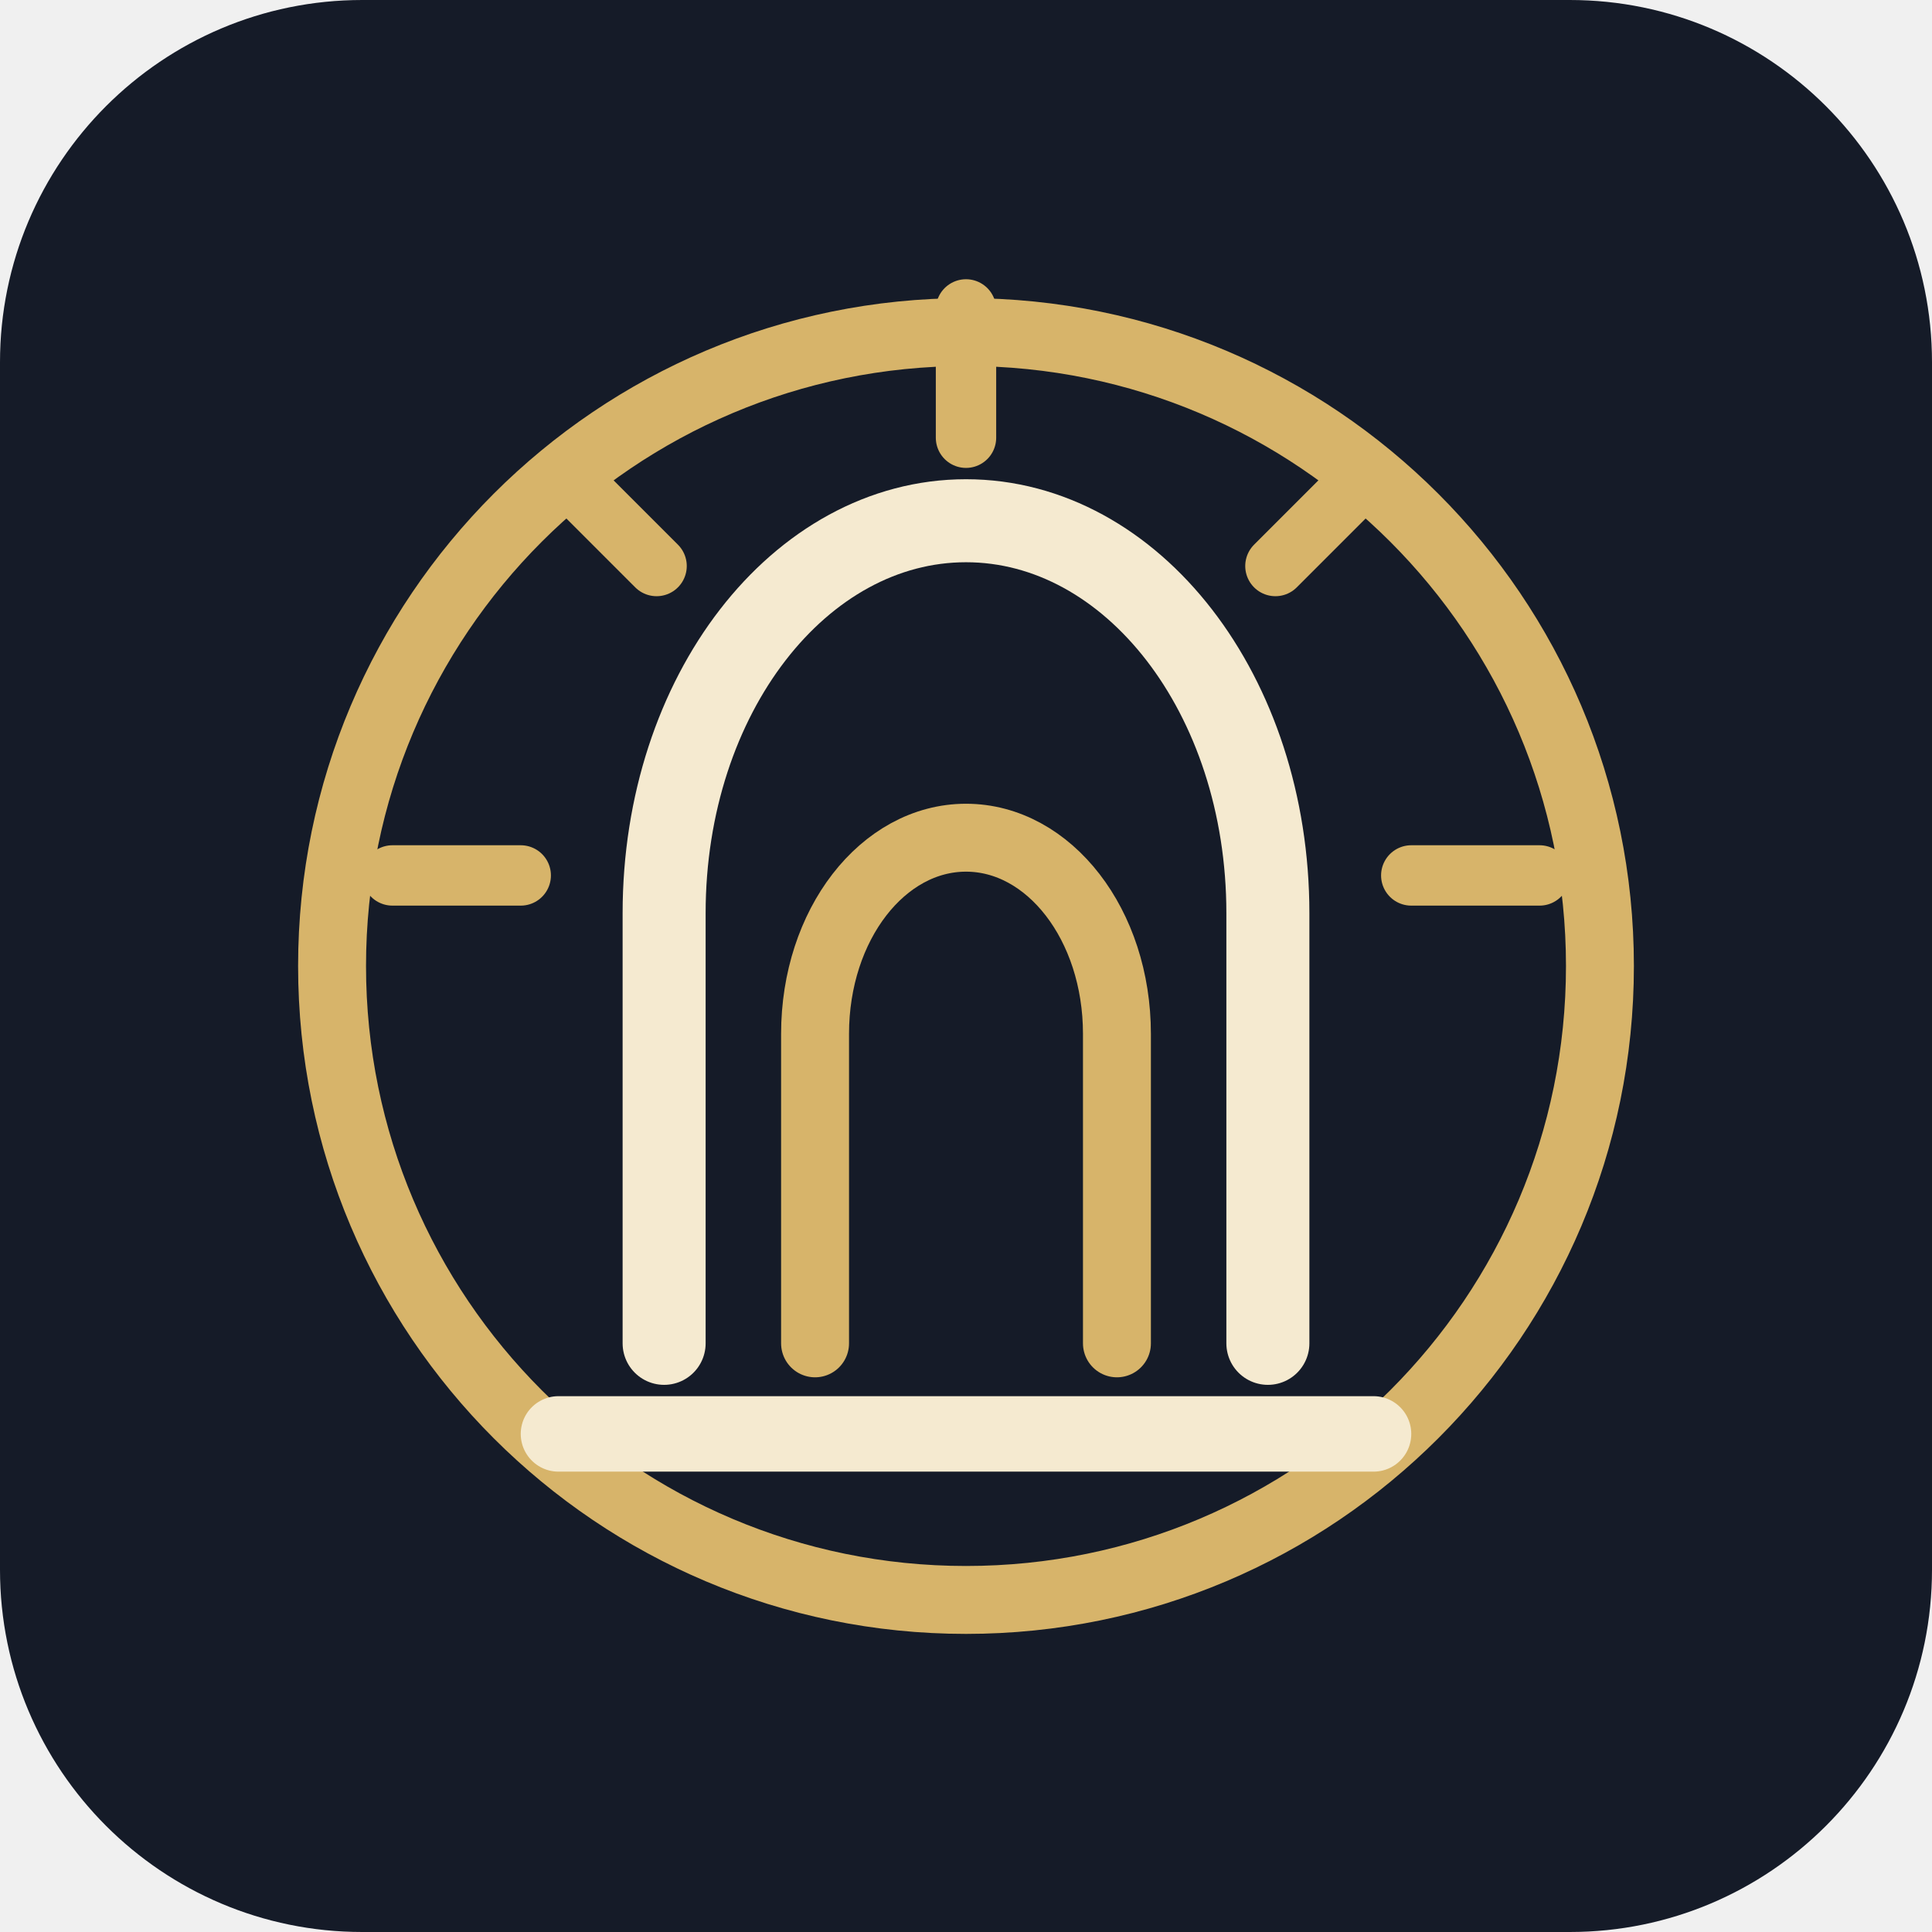
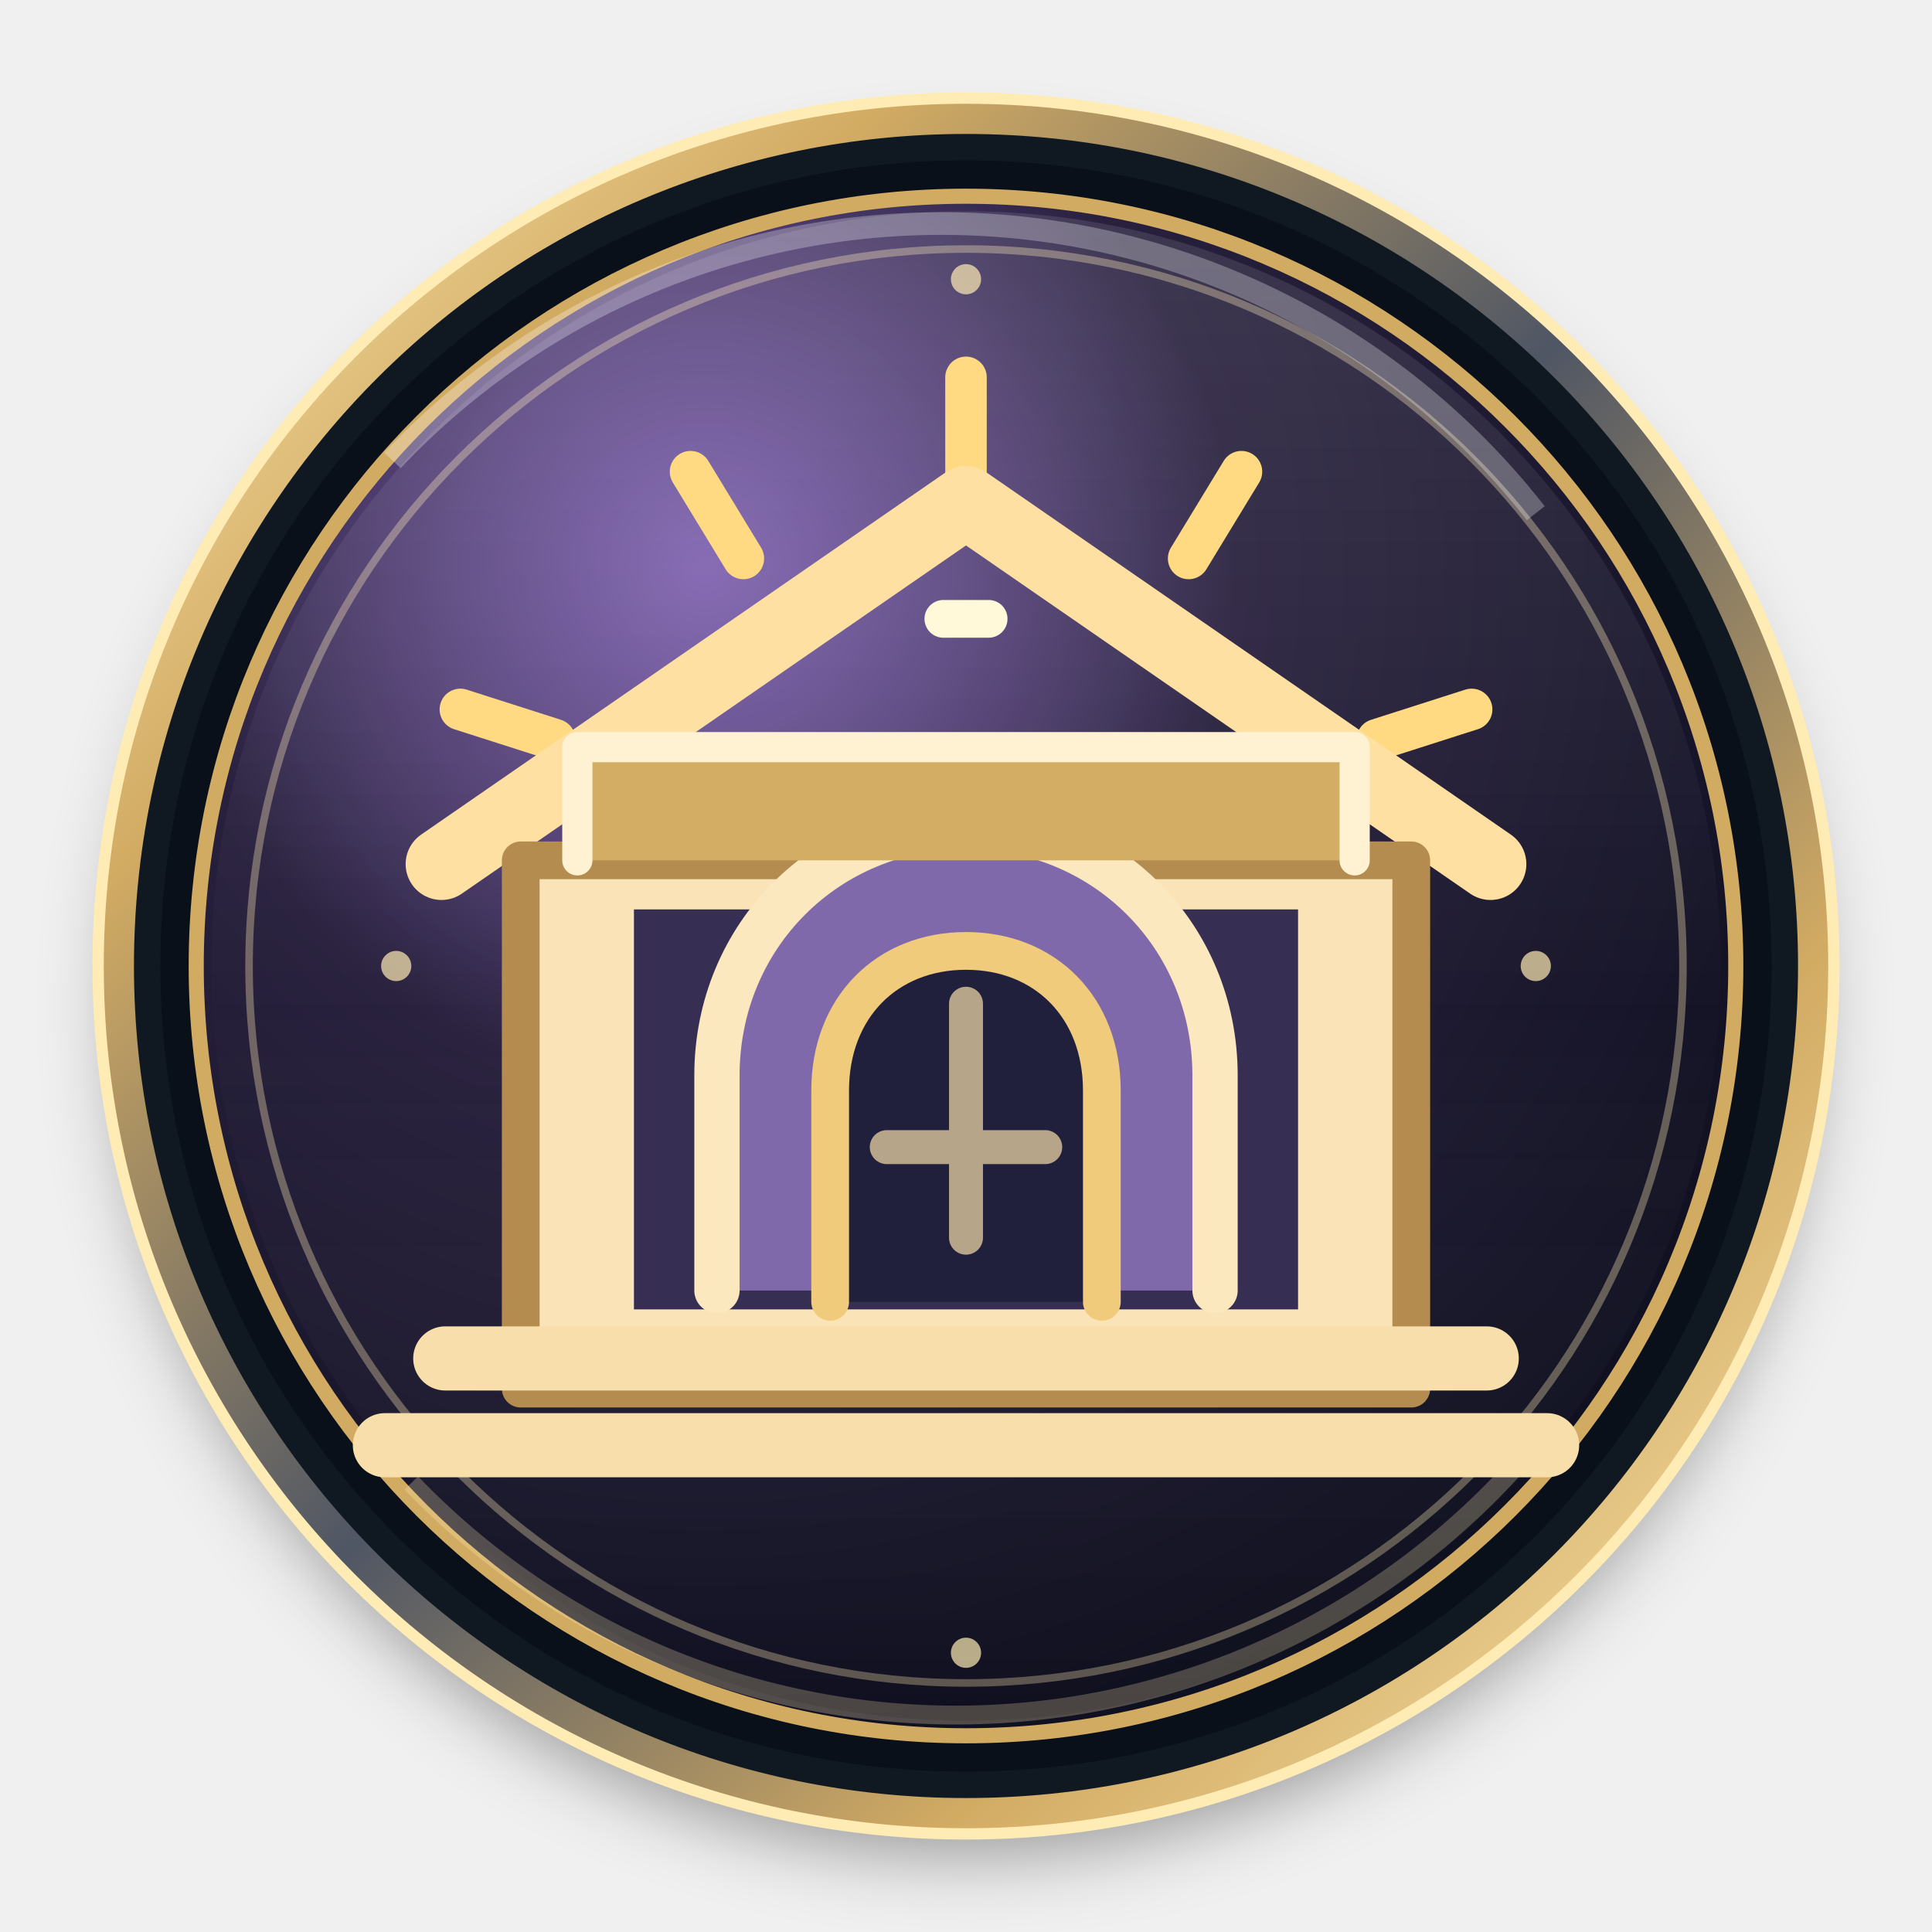
<svg xmlns="http://www.w3.org/2000/svg" viewBox="0 0 512 512" role="img" aria-labelledby="title desc">
-   <rect width="512" height="512" rx="96" fill="#151b28" />
-   <circle cx="256" cy="256" r="168" fill="none" stroke="#d7b46a" stroke-width="18" />
-   <path d="M176 356V242c0-58 36-104 80-104s80 46 80 104v114" fill="none" stroke="#f5ead0" stroke-width="22" stroke-linecap="round" />
-   <path d="M216 356v-82c0-29 18-52 40-52s40 23 40 52v82" fill="none" stroke="#d7b46a" stroke-width="18" stroke-linecap="round" />
-   <path d="M256 82v34M150 126l24 24M362 126l-24 24M104 232h34M408 232h-34" fill="none" stroke="#d7b46a" stroke-width="16" stroke-linecap="round" />
-   <path d="M148 380h216" fill="none" stroke="#f5ead0" stroke-width="20" stroke-linecap="round" />
+   <defs>
+     <linearGradient id="rim" x1="0" x2="1" y1="0" y2="1">
+       <stop stop-color="#FFECB4" />
+       <stop offset=".23" stop-color="#D2AB63" />
+       <stop offset=".49" stop-color="#4F5664" />
+       <stop offset=".74" stop-color="#D2AB63" />
+       <stop offset="1" stop-color="#FFECB4" />
+     </linearGradient>
+     <radialGradient id="field" cx=".33" cy=".24" r=".91">
+       <stop stop-color="#9B76D3" stop-opacity=".81" />
+       <stop offset=".38" stop-color="#28203D" />
+       <stop offset="1" stop-color="#090C19" />
+     </radialGradient>
+     <linearGradient id="shine" x1="0" x2="0" y1="0" y2="1">
+       <stop stop-color="#FFFFFF" stop-opacity=".31" />
+       <stop offset=".53" stop-color="#FFFFFF" stop-opacity=".015" />
+       <stop offset="1" stop-color="#000000" stop-opacity=".26" />
+     </linearGradient>
+     <filter id="medal-shadow" x="-20%" y="-20%" width="140%" height="150%">
+       <feGaussianBlur stdDeviation="10" />
+     </filter>
+   </defs>
+   <ellipse cx="256" cy="267" rx="224" ry="224" fill="#000000" opacity=".38" filter="url(#medal-shadow)" />
+   <circle cx="256" cy="256" r="230" fill="url(#rim)" stroke="#FFECB4" stroke-width="3" />
+   <circle cx="256" cy="256" r="217" fill="#091019" stroke="#101821" stroke-width="7" />
+   <circle cx="256" cy="256" r="204" fill="url(#field)" stroke="#D2AB63" stroke-width="4" />
+   <circle cx="256" cy="256" r="190" fill="none" stroke="#FFECB4" stroke-width="2" opacity=".35" />
+   <path d="M104 122A200 200 0 0 1 407 136" fill="none" stroke="#FFFFFF" stroke-width="6" opacity=".28" />
+   <path d="M109 393A200 200 0 0 0 404 386" fill="none" stroke="#FFECB4" stroke-width="5" opacity=".27" />
+   <circle cx="256" cy="256" r="200" fill="url(#shine)" opacity=".34" />
+   <g fill="#FFECB4" opacity=".7">
+     <circle cx="105" cy="256" r="4" />
+     <circle cx="407" cy="256" r="4" />
+     <circle cx="256" cy="74" r="4" />
+     <circle cx="256" cy="438" r="4" />
+   </g>
+   <g id="symbol-religion" stroke-linecap="round" stroke-linejoin="round">
+     <g fill="none" stroke="#FFDA83" stroke-width="11">
+       <path d="M256 100v26M183 125l14 23M329 125l-14 23M122 188l25 8M390 188l-25 8" />
+     </g>
+     <path d="M117 229l139-96 139 96" fill="none" stroke="#FFE0A3" stroke-width="19" />
+     <path d="M138 228h236v140H138Z" fill="#FAE4B7" stroke="#B48C50" stroke-width="10" />
+     <path d="M168 241h176v106H168Z" fill="#372F53" />
+     <path d="M190 342v-57c0-37 29-66 66-66s66 29 66 66v57" fill="#8069AA" stroke="#FBE8BE" stroke-width="12" />
+     <path d="M220 345v-56c0-22 15-37 36-37s36 15 36 37v56" fill="#201F3C" stroke="#EFCB7B" stroke-width="10" />
+     <path d="M256 266v62M235 304h42" stroke="#F5DEAA" stroke-width="9" opacity=".7" />
+     <path d="M118 360h276M102 383h308" fill="none" stroke="#F8DEAA" stroke-width="17" />
+     <path d="M153 228V198h206v30" fill="#D4AD65" stroke="#FFF2D3" stroke-width="8" />
+     <path d="M250 164h12" stroke="#FFF9D9" stroke-width="10" />
+   </g>
</svg>
